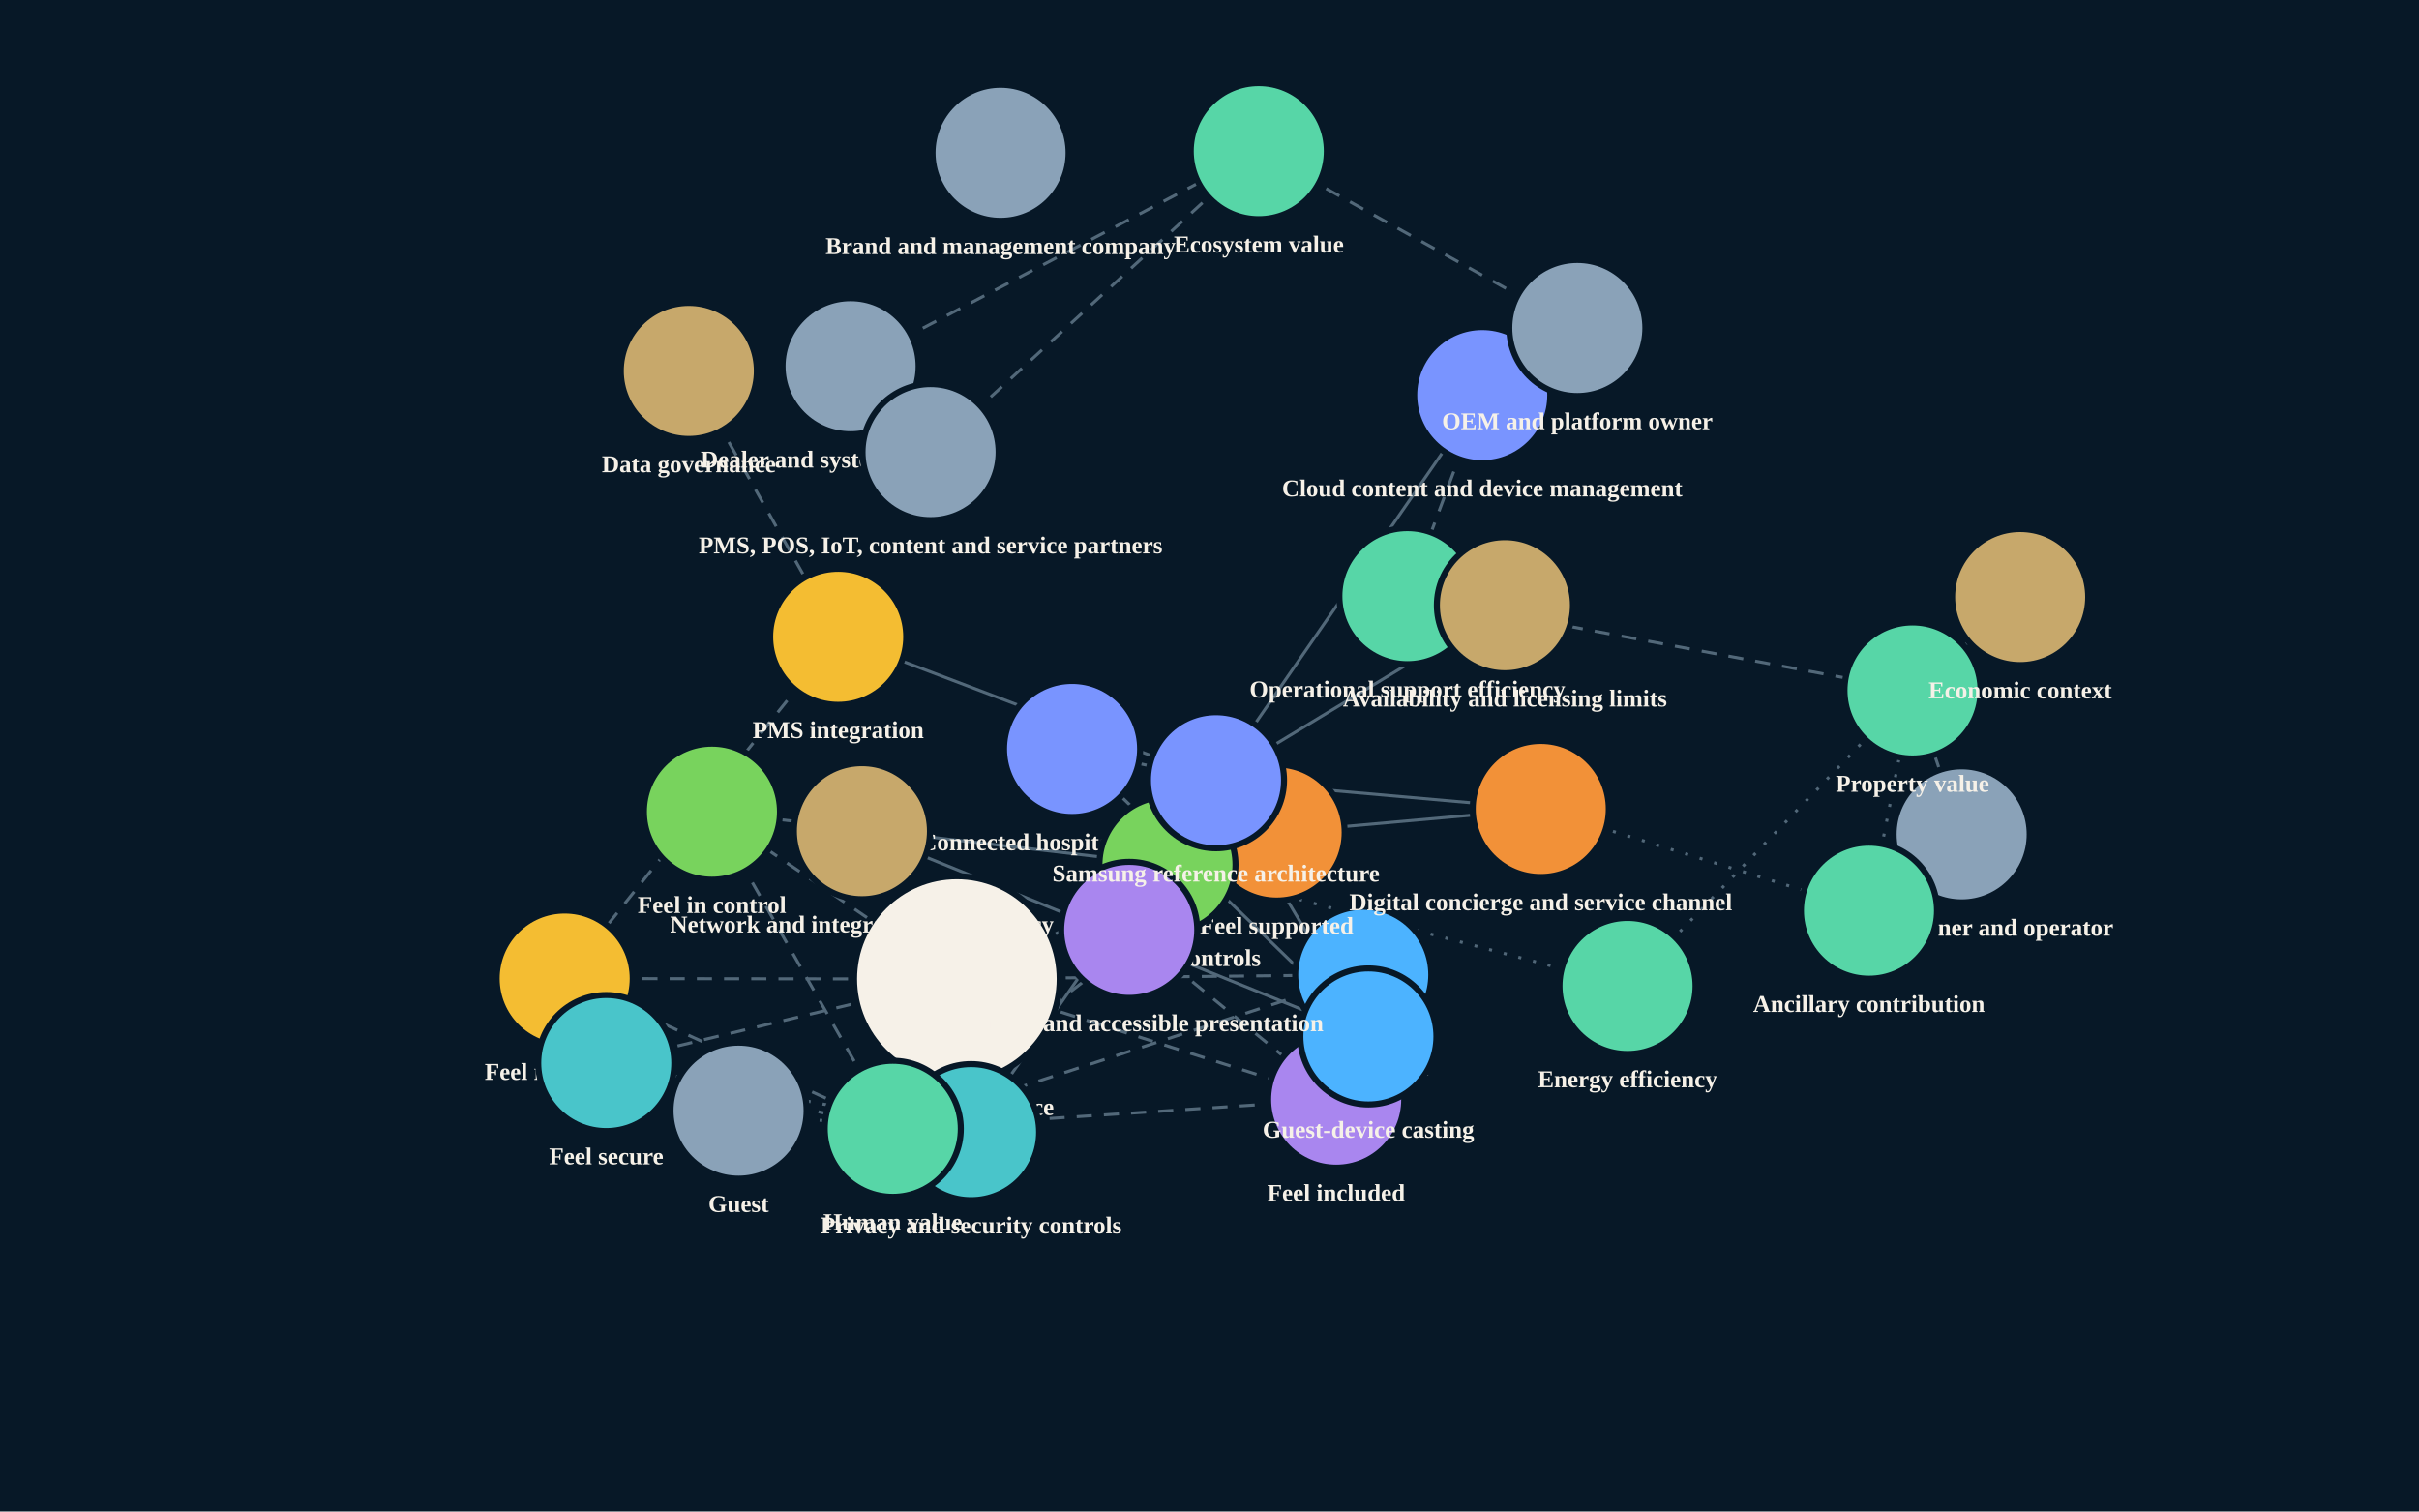
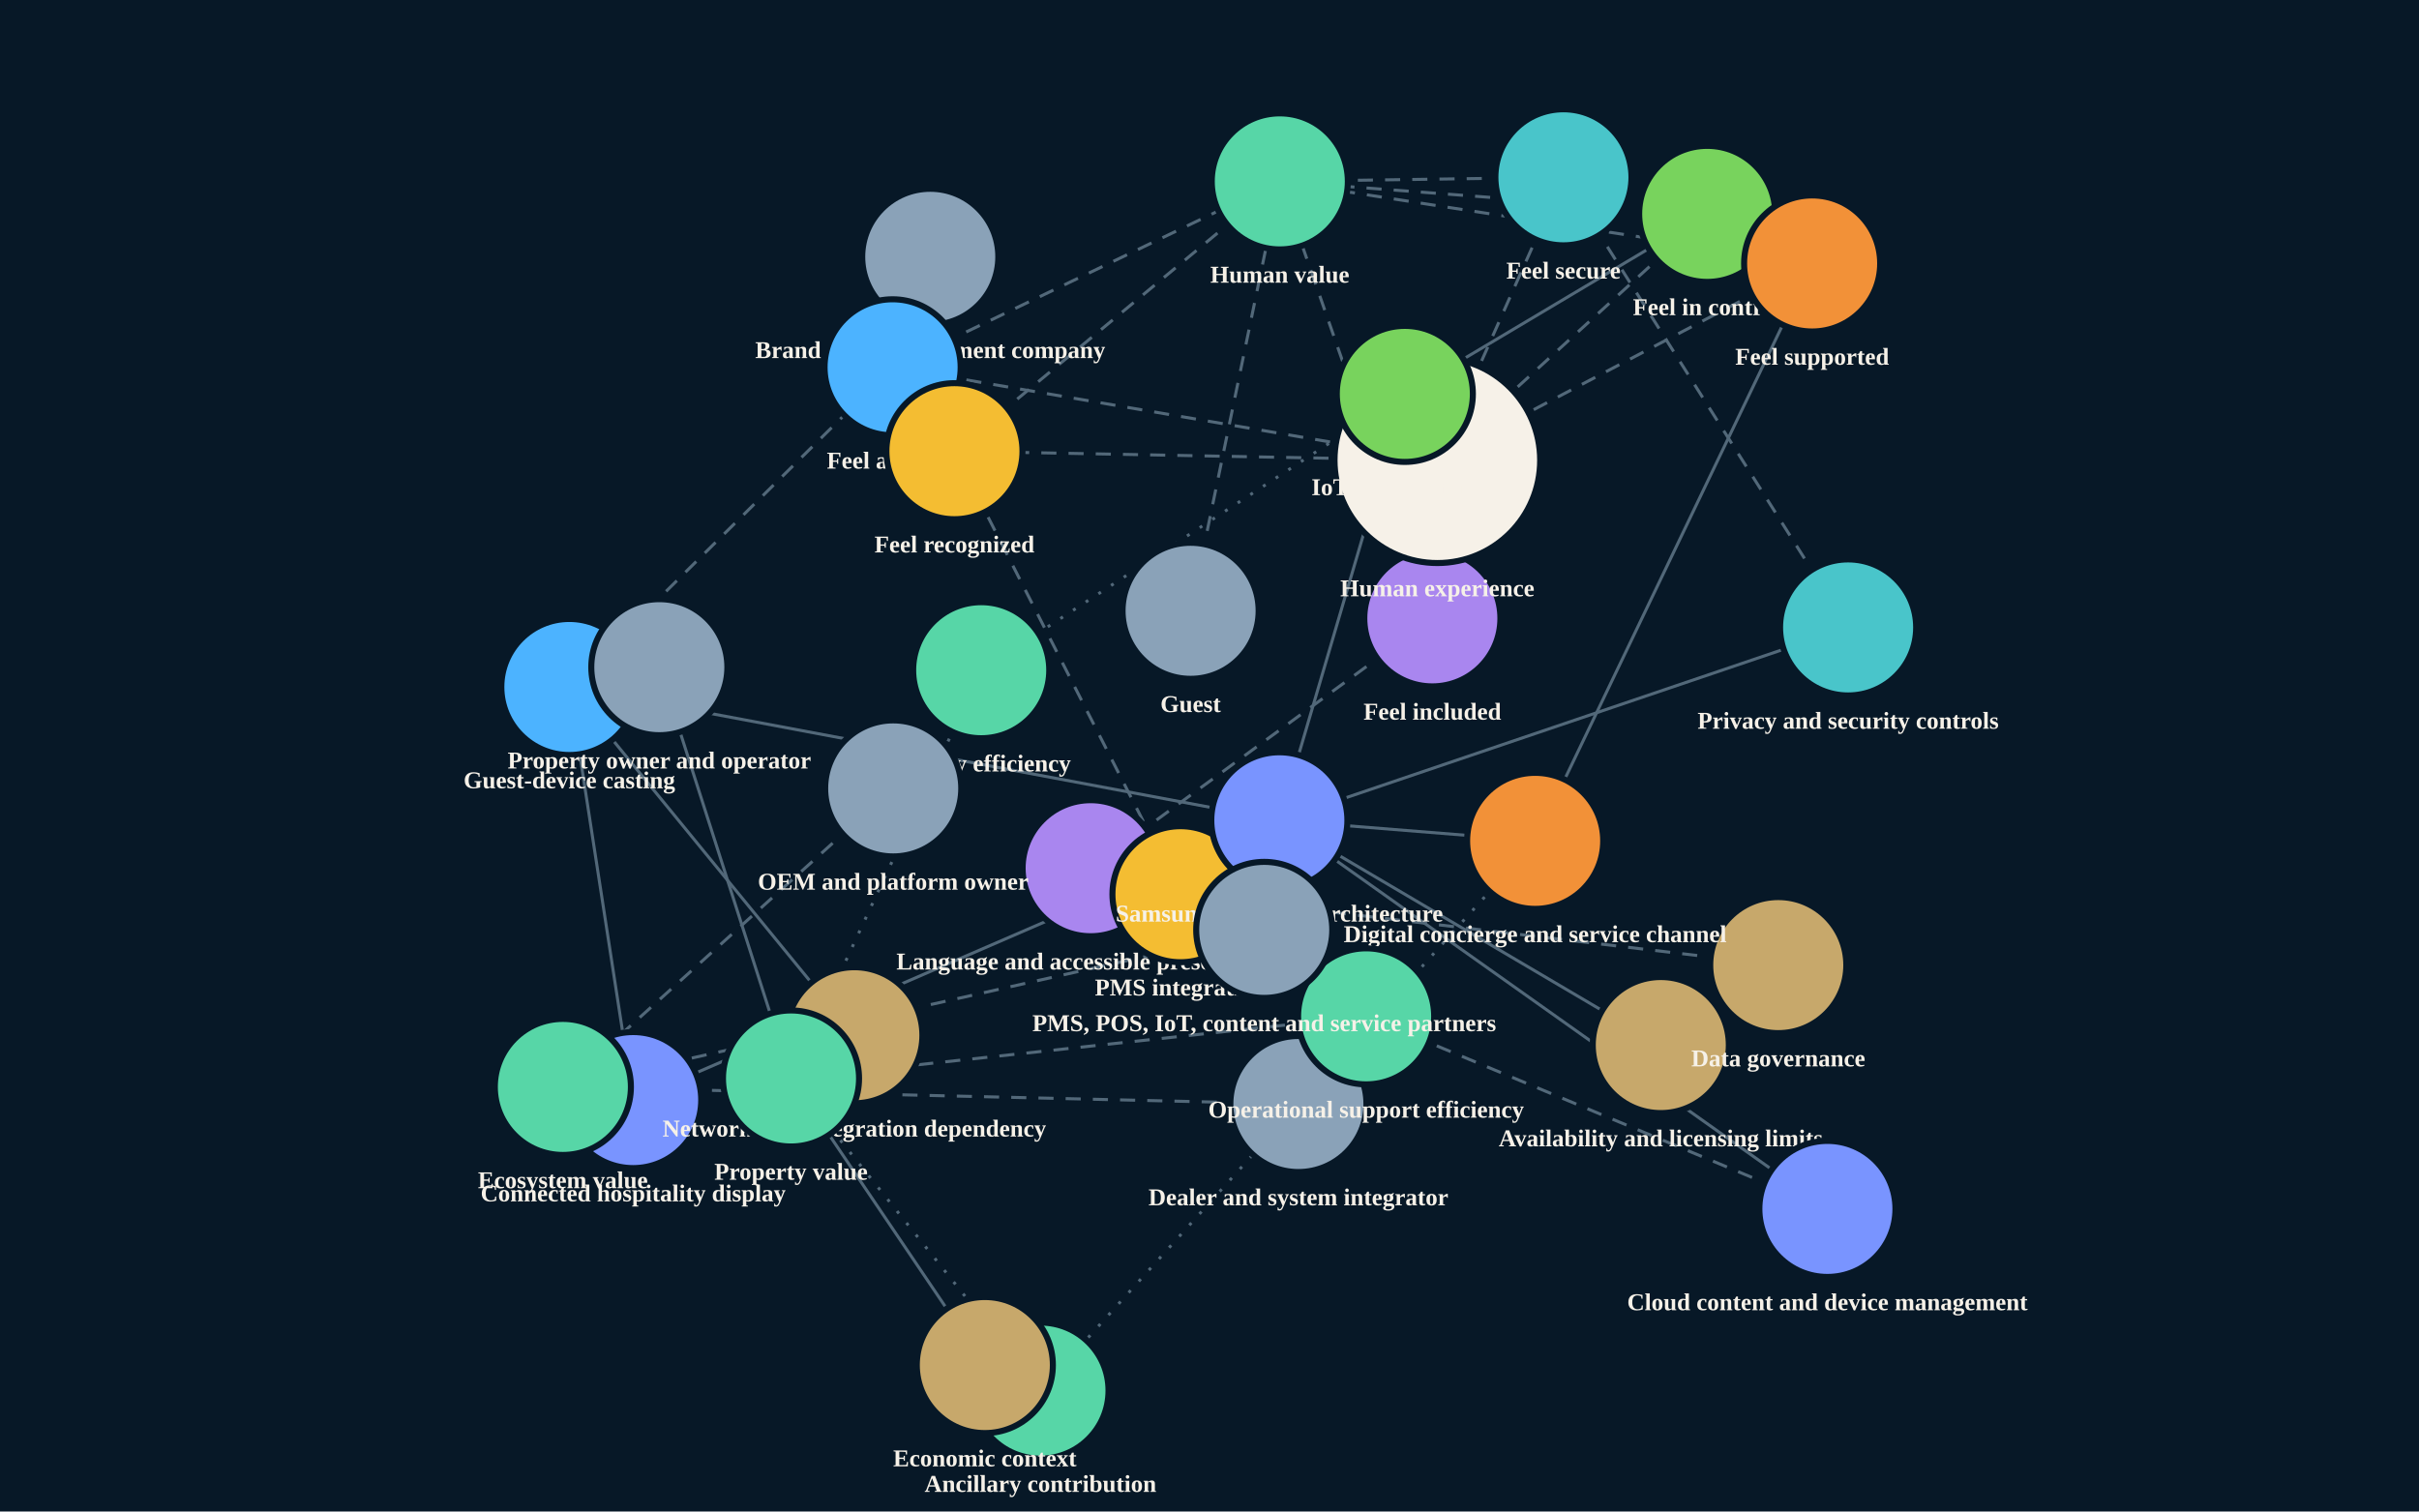
<svg xmlns="http://www.w3.org/2000/svg" viewBox="0 0 1600 1000" role="img" aria-labelledby="title desc">
  <rect width="100%" height="100%" fill="#071827" />
  <defs>
    <marker id="arrow" viewBox="0 0 10 10" refX="9" refY="5" markerWidth="6" markerHeight="6" orient="auto-start-reverse">
      <path d="M 0 0 L 10 5 L 0 10 z" fill="#526879" />
    </marker>
  </defs>
-   <line x1="632.9" y1="647.7" x2="901.7" y2="644.9" stroke="#526879" stroke-width="2" stroke-dasharray="10 8" marker-end="url(#arrow)" />
-   <line x1="632.9" y1="647.7" x2="470.9" y2="537.0" stroke="#526879" stroke-width="2" stroke-dasharray="10 8" marker-end="url(#arrow)" />
-   <line x1="632.9" y1="647.7" x2="373.5" y2="647.4" stroke="#526879" stroke-width="2" stroke-dasharray="10 8" marker-end="url(#arrow)" />
-   <line x1="632.9" y1="647.7" x2="883.8" y2="727.5" stroke="#526879" stroke-width="2" stroke-dasharray="10 8" marker-end="url(#arrow)" />
-   <line x1="632.9" y1="647.7" x2="401.0" y2="703.3" stroke="#526879" stroke-width="2" stroke-dasharray="10 8" marker-end="url(#arrow)" />
-   <line x1="632.9" y1="647.7" x2="844.4" y2="550.8" stroke="#526879" stroke-width="2" stroke-dasharray="10 8" marker-end="url(#arrow)" />
-   <line x1="901.7" y1="644.9" x2="590.5" y2="746.8" stroke="#526879" stroke-width="2" stroke-dasharray="10 8" marker-end="url(#arrow)" />
-   <line x1="470.9" y1="537.0" x2="590.5" y2="746.8" stroke="#526879" stroke-width="2" stroke-dasharray="10 8" marker-end="url(#arrow)" />
-   <line x1="373.5" y1="647.4" x2="590.5" y2="746.8" stroke="#526879" stroke-width="2" stroke-dasharray="10 8" marker-end="url(#arrow)" />
-   <line x1="883.8" y1="727.5" x2="590.5" y2="746.8" stroke="#526879" stroke-width="2" stroke-dasharray="10 8" marker-end="url(#arrow)" />
-   <line x1="401.0" y1="703.3" x2="590.5" y2="746.8" stroke="#526879" stroke-width="2" stroke-dasharray="10 8" marker-end="url(#arrow)" />
-   <line x1="844.4" y1="550.8" x2="590.5" y2="746.8" stroke="#526879" stroke-width="2" stroke-dasharray="10 8" marker-end="url(#arrow)" />
-   <line x1="709.1" y1="495.5" x2="905.1" y2="685.7" stroke="#526879" stroke-width="2" stroke-dasharray="" marker-end="url(#arrow)" />
-   <line x1="905.1" y1="685.7" x2="901.7" y2="644.9" stroke="#526879" stroke-width="2" stroke-dasharray="10 8" marker-end="url(#arrow)" />
-   <line x1="772.2" y1="572.1" x2="470.9" y2="537.0" stroke="#526879" stroke-width="2" stroke-dasharray="" marker-end="url(#arrow)" />
-   <line x1="772.2" y1="572.1" x2="1076.5" y2="652.3" stroke="#526879" stroke-width="2" stroke-dasharray="2 8" marker-end="url(#arrow)" />
-   <line x1="554.4" y1="421.3" x2="373.5" y2="647.4" stroke="#526879" stroke-width="2" stroke-dasharray="10 8" marker-end="url(#arrow)" />
-   <line x1="746.9" y1="615.2" x2="883.8" y2="727.5" stroke="#526879" stroke-width="2" stroke-dasharray="10 8" marker-end="url(#arrow)" />
-   <line x1="642.3" y1="749.0" x2="401.0" y2="703.3" stroke="#526879" stroke-width="2" stroke-dasharray="10 8" marker-end="url(#arrow)" />
-   <line x1="1019.1" y1="535.2" x2="844.4" y2="550.8" stroke="#526879" stroke-width="2" stroke-dasharray="" marker-end="url(#arrow)" />
-   <line x1="1019.1" y1="535.2" x2="1236.2" y2="602.5" stroke="#526879" stroke-width="2" stroke-dasharray="2 8" marker-end="url(#arrow)" />
-   <line x1="980.4" y1="261.4" x2="930.9" y2="394.4" stroke="#526879" stroke-width="2" stroke-dasharray="10 8" marker-end="url(#arrow)" />
-   <line x1="804.3" y1="516.2" x2="709.1" y2="495.5" stroke="#526879" stroke-width="2" stroke-dasharray="" marker-end="url(#arrow)" />
-   <line x1="804.3" y1="516.2" x2="905.1" y2="685.7" stroke="#526879" stroke-width="2" stroke-dasharray="" marker-end="url(#arrow)" />
-   <line x1="804.3" y1="516.2" x2="772.2" y2="572.1" stroke="#526879" stroke-width="2" stroke-dasharray="" marker-end="url(#arrow)" />
-   <line x1="804.3" y1="516.2" x2="554.4" y2="421.3" stroke="#526879" stroke-width="2" stroke-dasharray="" marker-end="url(#arrow)" />
-   <line x1="804.3" y1="516.2" x2="746.9" y2="615.2" stroke="#526879" stroke-width="2" stroke-dasharray="" marker-end="url(#arrow)" />
-   <line x1="804.3" y1="516.2" x2="642.3" y2="749.0" stroke="#526879" stroke-width="2" stroke-dasharray="" marker-end="url(#arrow)" />
-   <line x1="804.3" y1="516.2" x2="1019.1" y2="535.2" stroke="#526879" stroke-width="2" stroke-dasharray="" marker-end="url(#arrow)" />
-   <line x1="804.3" y1="516.2" x2="980.4" y2="261.4" stroke="#526879" stroke-width="2" stroke-dasharray="" marker-end="url(#arrow)" />
-   <line x1="488.5" y1="734.8" x2="590.5" y2="746.8" stroke="#526879" stroke-width="2" stroke-dasharray="10 8" marker-end="url(#arrow)" />
-   <line x1="1297.5" y1="552.0" x2="1265.0" y2="456.8" stroke="#526879" stroke-width="2" stroke-dasharray="" marker-end="url(#arrow)" />
-   <line x1="1043.3" y1="217.0" x2="832.6" y2="100.0" stroke="#526879" stroke-width="2" stroke-dasharray="10 8" marker-end="url(#arrow)" />
-   <line x1="562.6" y1="242.3" x2="832.6" y2="100.0" stroke="#526879" stroke-width="2" stroke-dasharray="10 8" marker-end="url(#arrow)" />
-   <line x1="615.5" y1="299.1" x2="832.6" y2="100.0" stroke="#526879" stroke-width="2" stroke-dasharray="10 8" marker-end="url(#arrow)" />
-   <line x1="1265.0" y1="456.8" x2="1336.2" y2="395.0" stroke="#526879" stroke-width="2" stroke-dasharray="" marker-end="url(#arrow)" />
-   <line x1="1236.2" y1="602.5" x2="1265.0" y2="456.8" stroke="#526879" stroke-width="2" stroke-dasharray="2 8" marker-end="url(#arrow)" />
-   <line x1="1076.5" y1="652.3" x2="1265.0" y2="456.8" stroke="#526879" stroke-width="2" stroke-dasharray="2 8" marker-end="url(#arrow)" />
-   <line x1="930.9" y1="394.4" x2="1265.0" y2="456.8" stroke="#526879" stroke-width="2" stroke-dasharray="10 8" marker-end="url(#arrow)" />
-   <line x1="570.1" y1="549.9" x2="905.1" y2="685.7" stroke="#526879" stroke-width="2" stroke-dasharray="" marker-end="url(#arrow)" />
-   <line x1="455.6" y1="245.4" x2="554.4" y2="421.3" stroke="#526879" stroke-width="2" stroke-dasharray="10 8" marker-end="url(#arrow)" />
-   <line x1="995.4" y1="400.4" x2="804.3" y2="516.2" stroke="#526879" stroke-width="2" stroke-dasharray="" marker-end="url(#arrow)" />
-   <circle cx="632.9" cy="647.7" r="68" fill="#f6f1e8" stroke="#071827" stroke-width="4" />
-   <text x="632.9" y="737.7" text-anchor="middle" fill="#f6f1e8" font-size="16" font-weight="650">Human experience</text>
-   <circle cx="901.7" cy="644.9" r="45" fill="#4cb3ff" stroke="#071827" stroke-width="4" />
-   <text x="901.7" y="711.9" text-anchor="middle" fill="#f6f1e8" font-size="16" font-weight="650">Feel at home</text>
-   <circle cx="470.9" cy="537.0" r="45" fill="#78d35d" stroke="#071827" stroke-width="4" />
-   <text x="470.9" y="604.0" text-anchor="middle" fill="#f6f1e8" font-size="16" font-weight="650">Feel in control</text>
-   <circle cx="373.5" cy="647.4" r="45" fill="#f4bd32" stroke="#071827" stroke-width="4" />
-   <text x="373.5" y="714.4" text-anchor="middle" fill="#f6f1e8" font-size="16" font-weight="650">Feel recognized</text>
-   <circle cx="883.8" cy="727.5" r="45" fill="#a986ef" stroke="#071827" stroke-width="4" />
-   <text x="883.8" y="794.5" text-anchor="middle" fill="#f6f1e8" font-size="16" font-weight="650">Feel included</text>
-   <circle cx="401.0" cy="703.3" r="45" fill="#49c5ca" stroke="#071827" stroke-width="4" />
-   <text x="401.0" y="770.3" text-anchor="middle" fill="#f6f1e8" font-size="16" font-weight="650">Feel secure</text>
-   <circle cx="844.4" cy="550.8" r="45" fill="#f29138" stroke="#071827" stroke-width="4" />
-   <text x="844.4" y="617.8" text-anchor="middle" fill="#f6f1e8" font-size="16" font-weight="650">Feel supported</text>
-   <circle cx="709.1" cy="495.5" r="45" fill="#7994ff" stroke="#071827" stroke-width="4" />
-   <text x="709.1" y="562.5" text-anchor="middle" fill="#f6f1e8" font-size="16" font-weight="650">Connected hospitality display</text>
-   <circle cx="905.1" cy="685.7" r="45" fill="#4cb3ff" stroke="#071827" stroke-width="4" />
-   <text x="905.1" y="752.7" text-anchor="middle" fill="#f6f1e8" font-size="16" font-weight="650">Guest-device casting</text>
-   <circle cx="772.2" cy="572.1" r="45" fill="#78d35d" stroke="#071827" stroke-width="4" />
-   <text x="772.2" y="639.1" text-anchor="middle" fill="#f6f1e8" font-size="16" font-weight="650">IoT room controls</text>
-   <circle cx="554.4" cy="421.3" r="45" fill="#f4bd32" stroke="#071827" stroke-width="4" />
-   <text x="554.4" y="488.3" text-anchor="middle" fill="#f6f1e8" font-size="16" font-weight="650">PMS integration</text>
-   <circle cx="746.9" cy="615.2" r="45" fill="#a986ef" stroke="#071827" stroke-width="4" />
-   <text x="746.9" y="682.2" text-anchor="middle" fill="#f6f1e8" font-size="16" font-weight="650">Language and accessible presentation</text>
-   <circle cx="642.3" cy="749.0" r="45" fill="#49c5ca" stroke="#071827" stroke-width="4" />
-   <text x="642.3" y="816.0" text-anchor="middle" fill="#f6f1e8" font-size="16" font-weight="650">Privacy and security controls</text>
-   <circle cx="1019.1" cy="535.2" r="45" fill="#f29138" stroke="#071827" stroke-width="4" />
-   <text x="1019.1" y="602.2" text-anchor="middle" fill="#f6f1e8" font-size="16" font-weight="650">Digital concierge and service channel</text>
-   <circle cx="980.4" cy="261.4" r="45" fill="#7994ff" stroke="#071827" stroke-width="4" />
-   <text x="980.4" y="328.4" text-anchor="middle" fill="#f6f1e8" font-size="16" font-weight="650">Cloud content and device management</text>
-   <circle cx="804.3" cy="516.2" r="45" fill="#7994ff" stroke="#071827" stroke-width="4" />
-   <text x="804.3" y="583.2" text-anchor="middle" fill="#f6f1e8" font-size="16" font-weight="650">Samsung reference architecture</text>
-   <circle cx="488.5" cy="734.8" r="45" fill="#8aa2b8" stroke="#071827" stroke-width="4" />
-   <text x="488.5" y="801.8" text-anchor="middle" fill="#f6f1e8" font-size="16" font-weight="650">Guest</text>
-   <circle cx="1297.5" cy="552.0" r="45" fill="#8aa2b8" stroke="#071827" stroke-width="4" />
-   <text x="1297.5" y="619.0" text-anchor="middle" fill="#f6f1e8" font-size="16" font-weight="650">Property owner and operator</text>
-   <circle cx="661.8" cy="101.1" r="45" fill="#8aa2b8" stroke="#071827" stroke-width="4" />
-   <text x="661.8" y="168.1" text-anchor="middle" fill="#f6f1e8" font-size="16" font-weight="650">Brand and management company</text>
-   <circle cx="1043.3" cy="217.0" r="45" fill="#8aa2b8" stroke="#071827" stroke-width="4" />
-   <text x="1043.3" y="284.0" text-anchor="middle" fill="#f6f1e8" font-size="16" font-weight="650">OEM and platform owner</text>
-   <circle cx="562.6" cy="242.3" r="45" fill="#8aa2b8" stroke="#071827" stroke-width="4" />
-   <text x="562.6" y="309.3" text-anchor="middle" fill="#f6f1e8" font-size="16" font-weight="650">Dealer and system integrator</text>
-   <circle cx="615.5" cy="299.1" r="45" fill="#8aa2b8" stroke="#071827" stroke-width="4" />
-   <text x="615.5" y="366.1" text-anchor="middle" fill="#f6f1e8" font-size="16" font-weight="650">PMS, POS, IoT, content and service partners</text>
-   <circle cx="590.5" cy="746.8" r="45" fill="#57d6a7" stroke="#071827" stroke-width="4" />
-   <text x="590.5" y="813.8" text-anchor="middle" fill="#f6f1e8" font-size="16" font-weight="650">Human value</text>
-   <circle cx="1265.0" cy="456.8" r="45" fill="#57d6a7" stroke="#071827" stroke-width="4" />
-   <text x="1265.0" y="523.8" text-anchor="middle" fill="#f6f1e8" font-size="16" font-weight="650">Property value</text>
-   <circle cx="832.6" cy="100.0" r="45" fill="#57d6a7" stroke="#071827" stroke-width="4" />
-   <text x="832.6" y="167.0" text-anchor="middle" fill="#f6f1e8" font-size="16" font-weight="650">Ecosystem value</text>
-   <circle cx="1336.2" cy="395.0" r="45" fill="#c7a86b" stroke="#071827" stroke-width="4" />
-   <text x="1336.2" y="462.0" text-anchor="middle" fill="#f6f1e8" font-size="16" font-weight="650">Economic context</text>
-   <circle cx="1236.2" cy="602.5" r="45" fill="#57d6a7" stroke="#071827" stroke-width="4" />
-   <text x="1236.2" y="669.5" text-anchor="middle" fill="#f6f1e8" font-size="16" font-weight="650">Ancillary contribution</text>
-   <circle cx="1076.5" cy="652.3" r="45" fill="#57d6a7" stroke="#071827" stroke-width="4" />
-   <text x="1076.5" y="719.3" text-anchor="middle" fill="#f6f1e8" font-size="16" font-weight="650">Energy efficiency</text>
-   <circle cx="930.9" cy="394.4" r="45" fill="#57d6a7" stroke="#071827" stroke-width="4" />
-   <text x="930.9" y="461.4" text-anchor="middle" fill="#f6f1e8" font-size="16" font-weight="650">Operational support efficiency</text>
-   <circle cx="570.1" cy="549.9" r="45" fill="#c7a86b" stroke="#071827" stroke-width="4" />
-   <text x="570.1" y="616.9" text-anchor="middle" fill="#f6f1e8" font-size="16" font-weight="650">Network and integration dependency</text>
-   <circle cx="455.6" cy="245.4" r="45" fill="#c7a86b" stroke="#071827" stroke-width="4" />
-   <text x="455.6" y="312.4" text-anchor="middle" fill="#f6f1e8" font-size="16" font-weight="650">Data governance</text>
-   <circle cx="995.4" cy="400.4" r="45" fill="#c7a86b" stroke="#071827" stroke-width="4" />
-   <text x="995.4" y="467.4" text-anchor="middle" fill="#f6f1e8" font-size="16" font-weight="650">Availability and licensing limits</text>
+   <line x1="688.2" y1="920.0" x2="523.2" y2="713.5" stroke="#526879" stroke-width="2" stroke-dasharray="2 8" marker-end="url(#arrow)" />
+   <line x1="1098.5" y1="691.4" x2="846.2" y2="542.7" stroke="#526879" stroke-width="2" stroke-dasharray="" marker-end="url(#arrow)" />
+   <line x1="376.6" y1="454.5" x2="590.4" y2="243.0" stroke="#526879" stroke-width="2" stroke-dasharray="10 8" marker-end="url(#arrow)" />
+   <line x1="1208.7" y1="799.8" x2="903.6" y2="672.4" stroke="#526879" stroke-width="2" stroke-dasharray="10 8" marker-end="url(#arrow)" />
+   <line x1="418.8" y1="727.8" x2="376.6" y2="454.5" stroke="#526879" stroke-width="2" stroke-dasharray="" marker-end="url(#arrow)" />
+   <line x1="1176.2" y1="638.5" x2="780.8" y2="591.6" stroke="#526879" stroke-width="2" stroke-dasharray="10 8" marker-end="url(#arrow)" />
+   <line x1="1015.4" y1="556.3" x2="688.2" y2="920.0" stroke="#526879" stroke-width="2" stroke-dasharray="2 8" marker-end="url(#arrow)" />
+   <line x1="1015.4" y1="556.3" x2="1198.6" y2="174.3" stroke="#526879" stroke-width="2" stroke-dasharray="" marker-end="url(#arrow)" />
+   <line x1="649.0" y1="443.4" x2="523.2" y2="713.5" stroke="#526879" stroke-width="2" stroke-dasharray="2 8" marker-end="url(#arrow)" />
+   <line x1="1129.2" y1="141.5" x2="846.5" y2="120.0" stroke="#526879" stroke-width="2" stroke-dasharray="10 8" marker-end="url(#arrow)" />
+   <line x1="590.4" y1="243.0" x2="846.5" y2="120.0" stroke="#526879" stroke-width="2" stroke-dasharray="10 8" marker-end="url(#arrow)" />
+   <line x1="947.4" y1="409.1" x2="846.5" y2="120.0" stroke="#526879" stroke-width="2" stroke-dasharray="10 8" marker-end="url(#arrow)" />
+   <line x1="631.3" y1="298.5" x2="846.5" y2="120.0" stroke="#526879" stroke-width="2" stroke-dasharray="10 8" marker-end="url(#arrow)" />
+   <line x1="1034.1" y1="117.3" x2="846.5" y2="120.0" stroke="#526879" stroke-width="2" stroke-dasharray="10 8" marker-end="url(#arrow)" />
+   <line x1="1198.6" y1="174.3" x2="846.5" y2="120.0" stroke="#526879" stroke-width="2" stroke-dasharray="10 8" marker-end="url(#arrow)" />
+   <line x1="787.5" y1="404.1" x2="846.5" y2="120.0" stroke="#526879" stroke-width="2" stroke-dasharray="10 8" marker-end="url(#arrow)" />
+   <line x1="950.7" y1="304.5" x2="1129.2" y2="141.5" stroke="#526879" stroke-width="2" stroke-dasharray="10 8" marker-end="url(#arrow)" />
+   <line x1="950.7" y1="304.5" x2="590.4" y2="243.0" stroke="#526879" stroke-width="2" stroke-dasharray="10 8" marker-end="url(#arrow)" />
+   <line x1="950.7" y1="304.5" x2="947.4" y2="409.1" stroke="#526879" stroke-width="2" stroke-dasharray="10 8" marker-end="url(#arrow)" />
+   <line x1="950.7" y1="304.5" x2="631.3" y2="298.5" stroke="#526879" stroke-width="2" stroke-dasharray="10 8" marker-end="url(#arrow)" />
+   <line x1="950.7" y1="304.5" x2="1034.1" y2="117.3" stroke="#526879" stroke-width="2" stroke-dasharray="10 8" marker-end="url(#arrow)" />
+   <line x1="950.7" y1="304.5" x2="1198.6" y2="174.3" stroke="#526879" stroke-width="2" stroke-dasharray="10 8" marker-end="url(#arrow)" />
+   <line x1="858.8" y1="730.4" x2="372.3" y2="719.1" stroke="#526879" stroke-width="2" stroke-dasharray="10 8" marker-end="url(#arrow)" />
+   <line x1="929.2" y1="260.6" x2="1129.2" y2="141.5" stroke="#526879" stroke-width="2" stroke-dasharray="" marker-end="url(#arrow)" />
+   <line x1="929.2" y1="260.6" x2="649.0" y2="443.4" stroke="#526879" stroke-width="2" stroke-dasharray="2 8" marker-end="url(#arrow)" />
+   <line x1="721.4" y1="574.4" x2="947.4" y2="409.1" stroke="#526879" stroke-width="2" stroke-dasharray="10 8" marker-end="url(#arrow)" />
+   <line x1="565.1" y1="684.9" x2="376.6" y2="454.5" stroke="#526879" stroke-width="2" stroke-dasharray="" marker-end="url(#arrow)" />
+   <line x1="590.8" y1="521.6" x2="372.3" y2="719.1" stroke="#526879" stroke-width="2" stroke-dasharray="10 8" marker-end="url(#arrow)" />
+   <line x1="903.6" y1="672.4" x2="523.2" y2="713.5" stroke="#526879" stroke-width="2" stroke-dasharray="10 8" marker-end="url(#arrow)" />
+   <line x1="780.8" y1="591.6" x2="631.3" y2="298.5" stroke="#526879" stroke-width="2" stroke-dasharray="10 8" marker-end="url(#arrow)" />
+   <line x1="1222.4" y1="415.1" x2="1034.1" y2="117.3" stroke="#526879" stroke-width="2" stroke-dasharray="10 8" marker-end="url(#arrow)" />
+   <line x1="436.1" y1="441.4" x2="523.2" y2="713.5" stroke="#526879" stroke-width="2" stroke-dasharray="" marker-end="url(#arrow)" />
+   <line x1="523.2" y1="713.5" x2="651.4" y2="903.1" stroke="#526879" stroke-width="2" stroke-dasharray="" marker-end="url(#arrow)" />
+   <line x1="846.2" y1="542.7" x2="376.6" y2="454.5" stroke="#526879" stroke-width="2" stroke-dasharray="" marker-end="url(#arrow)" />
+   <line x1="846.2" y1="542.7" x2="1208.7" y2="799.8" stroke="#526879" stroke-width="2" stroke-dasharray="" marker-end="url(#arrow)" />
+   <line x1="846.2" y1="542.7" x2="1015.4" y2="556.3" stroke="#526879" stroke-width="2" stroke-dasharray="" marker-end="url(#arrow)" />
+   <line x1="846.2" y1="542.7" x2="418.8" y2="727.8" stroke="#526879" stroke-width="2" stroke-dasharray="" marker-end="url(#arrow)" />
+   <line x1="846.2" y1="542.7" x2="929.2" y2="260.6" stroke="#526879" stroke-width="2" stroke-dasharray="" marker-end="url(#arrow)" />
+   <line x1="846.2" y1="542.7" x2="721.4" y2="574.4" stroke="#526879" stroke-width="2" stroke-dasharray="" marker-end="url(#arrow)" />
+   <line x1="846.2" y1="542.7" x2="780.8" y2="591.6" stroke="#526879" stroke-width="2" stroke-dasharray="" marker-end="url(#arrow)" />
+   <line x1="846.2" y1="542.7" x2="1222.4" y2="415.1" stroke="#526879" stroke-width="2" stroke-dasharray="" marker-end="url(#arrow)" />
+   <line x1="836.2" y1="615.2" x2="372.3" y2="719.1" stroke="#526879" stroke-width="2" stroke-dasharray="10 8" marker-end="url(#arrow)" />
+   <circle cx="688.2" cy="920.0" r="45" fill="#57d6a7" stroke="#071827" stroke-width="4" />
+   <text x="688.2" y="987.0" text-anchor="middle" fill="#f6f1e8" font-size="16" font-weight="650">Ancillary contribution</text>
+   <circle cx="1098.5" cy="691.4" r="45" fill="#c7a86b" stroke="#071827" stroke-width="4" />
+   <text x="1098.5" y="758.4" text-anchor="middle" fill="#f6f1e8" font-size="16" font-weight="650">Availability and licensing limits</text>
+   <circle cx="615.3" cy="169.9" r="45" fill="#8aa2b8" stroke="#071827" stroke-width="4" />
+   <text x="615.3" y="236.9" text-anchor="middle" fill="#f6f1e8" font-size="16" font-weight="650">Brand and management company</text>
+   <circle cx="376.6" cy="454.5" r="45" fill="#4cb3ff" stroke="#071827" stroke-width="4" />
+   <text x="376.6" y="521.5" text-anchor="middle" fill="#f6f1e8" font-size="16" font-weight="650">Guest-device casting</text>
+   <circle cx="1208.7" cy="799.8" r="45" fill="#7994ff" stroke="#071827" stroke-width="4" />
+   <text x="1208.7" y="866.8" text-anchor="middle" fill="#f6f1e8" font-size="16" font-weight="650">Cloud content and device management</text>
+   <circle cx="418.8" cy="727.8" r="45" fill="#7994ff" stroke="#071827" stroke-width="4" />
+   <text x="418.8" y="794.8" text-anchor="middle" fill="#f6f1e8" font-size="16" font-weight="650">Connected hospitality display</text>
+   <circle cx="1176.2" cy="638.5" r="45" fill="#c7a86b" stroke="#071827" stroke-width="4" />
+   <text x="1176.2" y="705.5" text-anchor="middle" fill="#f6f1e8" font-size="16" font-weight="650">Data governance</text>
+   <circle cx="1015.4" cy="556.3" r="45" fill="#f29138" stroke="#071827" stroke-width="4" />
+   <text x="1015.4" y="623.3" text-anchor="middle" fill="#f6f1e8" font-size="16" font-weight="650">Digital concierge and service channel</text>
+   <circle cx="372.3" cy="719.1" r="45" fill="#57d6a7" stroke="#071827" stroke-width="4" />
+   <text x="372.3" y="786.1" text-anchor="middle" fill="#f6f1e8" font-size="16" font-weight="650">Ecosystem value</text>
+   <circle cx="649.0" cy="443.4" r="45" fill="#57d6a7" stroke="#071827" stroke-width="4" />
+   <text x="649.0" y="510.4" text-anchor="middle" fill="#f6f1e8" font-size="16" font-weight="650">Energy efficiency</text>
+   <circle cx="1129.2" cy="141.5" r="45" fill="#78d35d" stroke="#071827" stroke-width="4" />
+   <text x="1129.2" y="208.5" text-anchor="middle" fill="#f6f1e8" font-size="16" font-weight="650">Feel in control</text>
+   <circle cx="590.4" cy="243.0" r="45" fill="#4cb3ff" stroke="#071827" stroke-width="4" />
+   <text x="590.4" y="310.0" text-anchor="middle" fill="#f6f1e8" font-size="16" font-weight="650">Feel at home</text>
+   <circle cx="947.4" cy="409.1" r="45" fill="#a986ef" stroke="#071827" stroke-width="4" />
+   <text x="947.4" y="476.1" text-anchor="middle" fill="#f6f1e8" font-size="16" font-weight="650">Feel included</text>
+   <circle cx="631.3" cy="298.5" r="45" fill="#f4bd32" stroke="#071827" stroke-width="4" />
+   <text x="631.3" y="365.5" text-anchor="middle" fill="#f6f1e8" font-size="16" font-weight="650">Feel recognized</text>
+   <circle cx="1034.1" cy="117.3" r="45" fill="#49c5ca" stroke="#071827" stroke-width="4" />
+   <text x="1034.1" y="184.3" text-anchor="middle" fill="#f6f1e8" font-size="16" font-weight="650">Feel secure</text>
+   <circle cx="1198.6" cy="174.3" r="45" fill="#f29138" stroke="#071827" stroke-width="4" />
+   <text x="1198.6" y="241.3" text-anchor="middle" fill="#f6f1e8" font-size="16" font-weight="650">Feel supported</text>
+   <circle cx="787.5" cy="404.1" r="45" fill="#8aa2b8" stroke="#071827" stroke-width="4" />
+   <text x="787.5" y="471.1" text-anchor="middle" fill="#f6f1e8" font-size="16" font-weight="650">Guest</text>
+   <circle cx="950.7" cy="304.5" r="68" fill="#f6f1e8" stroke="#071827" stroke-width="4" />
+   <text x="950.7" y="394.5" text-anchor="middle" fill="#f6f1e8" font-size="16" font-weight="650">Human experience</text>
+   <circle cx="846.5" cy="120.0" r="45" fill="#57d6a7" stroke="#071827" stroke-width="4" />
+   <text x="846.5" y="187.0" text-anchor="middle" fill="#f6f1e8" font-size="16" font-weight="650">Human value</text>
+   <circle cx="858.8" cy="730.4" r="45" fill="#8aa2b8" stroke="#071827" stroke-width="4" />
+   <text x="858.8" y="797.4" text-anchor="middle" fill="#f6f1e8" font-size="16" font-weight="650">Dealer and system integrator</text>
+   <circle cx="929.2" cy="260.6" r="45" fill="#78d35d" stroke="#071827" stroke-width="4" />
+   <text x="929.2" y="327.6" text-anchor="middle" fill="#f6f1e8" font-size="16" font-weight="650">IoT room controls</text>
+   <circle cx="721.4" cy="574.4" r="45" fill="#a986ef" stroke="#071827" stroke-width="4" />
+   <text x="721.4" y="641.4" text-anchor="middle" fill="#f6f1e8" font-size="16" font-weight="650">Language and accessible presentation</text>
+   <circle cx="651.4" cy="903.1" r="45" fill="#c7a86b" stroke="#071827" stroke-width="4" />
+   <text x="651.4" y="970.1" text-anchor="middle" fill="#f6f1e8" font-size="16" font-weight="650">Economic context</text>
+   <circle cx="565.1" cy="684.9" r="45" fill="#c7a86b" stroke="#071827" stroke-width="4" />
+   <text x="565.1" y="751.9" text-anchor="middle" fill="#f6f1e8" font-size="16" font-weight="650">Network and integration dependency</text>
+   <circle cx="590.8" cy="521.6" r="45" fill="#8aa2b8" stroke="#071827" stroke-width="4" />
+   <text x="590.8" y="588.6" text-anchor="middle" fill="#f6f1e8" font-size="16" font-weight="650">OEM and platform owner</text>
+   <circle cx="903.6" cy="672.4" r="45" fill="#57d6a7" stroke="#071827" stroke-width="4" />
+   <text x="903.6" y="739.4" text-anchor="middle" fill="#f6f1e8" font-size="16" font-weight="650">Operational support efficiency</text>
+   <circle cx="780.8" cy="591.6" r="45" fill="#f4bd32" stroke="#071827" stroke-width="4" />
+   <text x="780.8" y="658.6" text-anchor="middle" fill="#f6f1e8" font-size="16" font-weight="650">PMS integration</text>
+   <circle cx="1222.4" cy="415.1" r="45" fill="#49c5ca" stroke="#071827" stroke-width="4" />
+   <text x="1222.4" y="482.1" text-anchor="middle" fill="#f6f1e8" font-size="16" font-weight="650">Privacy and security controls</text>
+   <circle cx="436.1" cy="441.4" r="45" fill="#8aa2b8" stroke="#071827" stroke-width="4" />
+   <text x="436.1" y="508.4" text-anchor="middle" fill="#f6f1e8" font-size="16" font-weight="650">Property owner and operator</text>
+   <circle cx="523.2" cy="713.5" r="45" fill="#57d6a7" stroke="#071827" stroke-width="4" />
+   <text x="523.2" y="780.5" text-anchor="middle" fill="#f6f1e8" font-size="16" font-weight="650">Property value</text>
+   <circle cx="846.2" cy="542.7" r="45" fill="#7994ff" stroke="#071827" stroke-width="4" />
+   <text x="846.2" y="609.7" text-anchor="middle" fill="#f6f1e8" font-size="16" font-weight="650">Samsung reference architecture</text>
+   <circle cx="836.2" cy="615.2" r="45" fill="#8aa2b8" stroke="#071827" stroke-width="4" />
+   <text x="836.2" y="682.2" text-anchor="middle" fill="#f6f1e8" font-size="16" font-weight="650">PMS, POS, IoT, content and service partners</text>
</svg>
